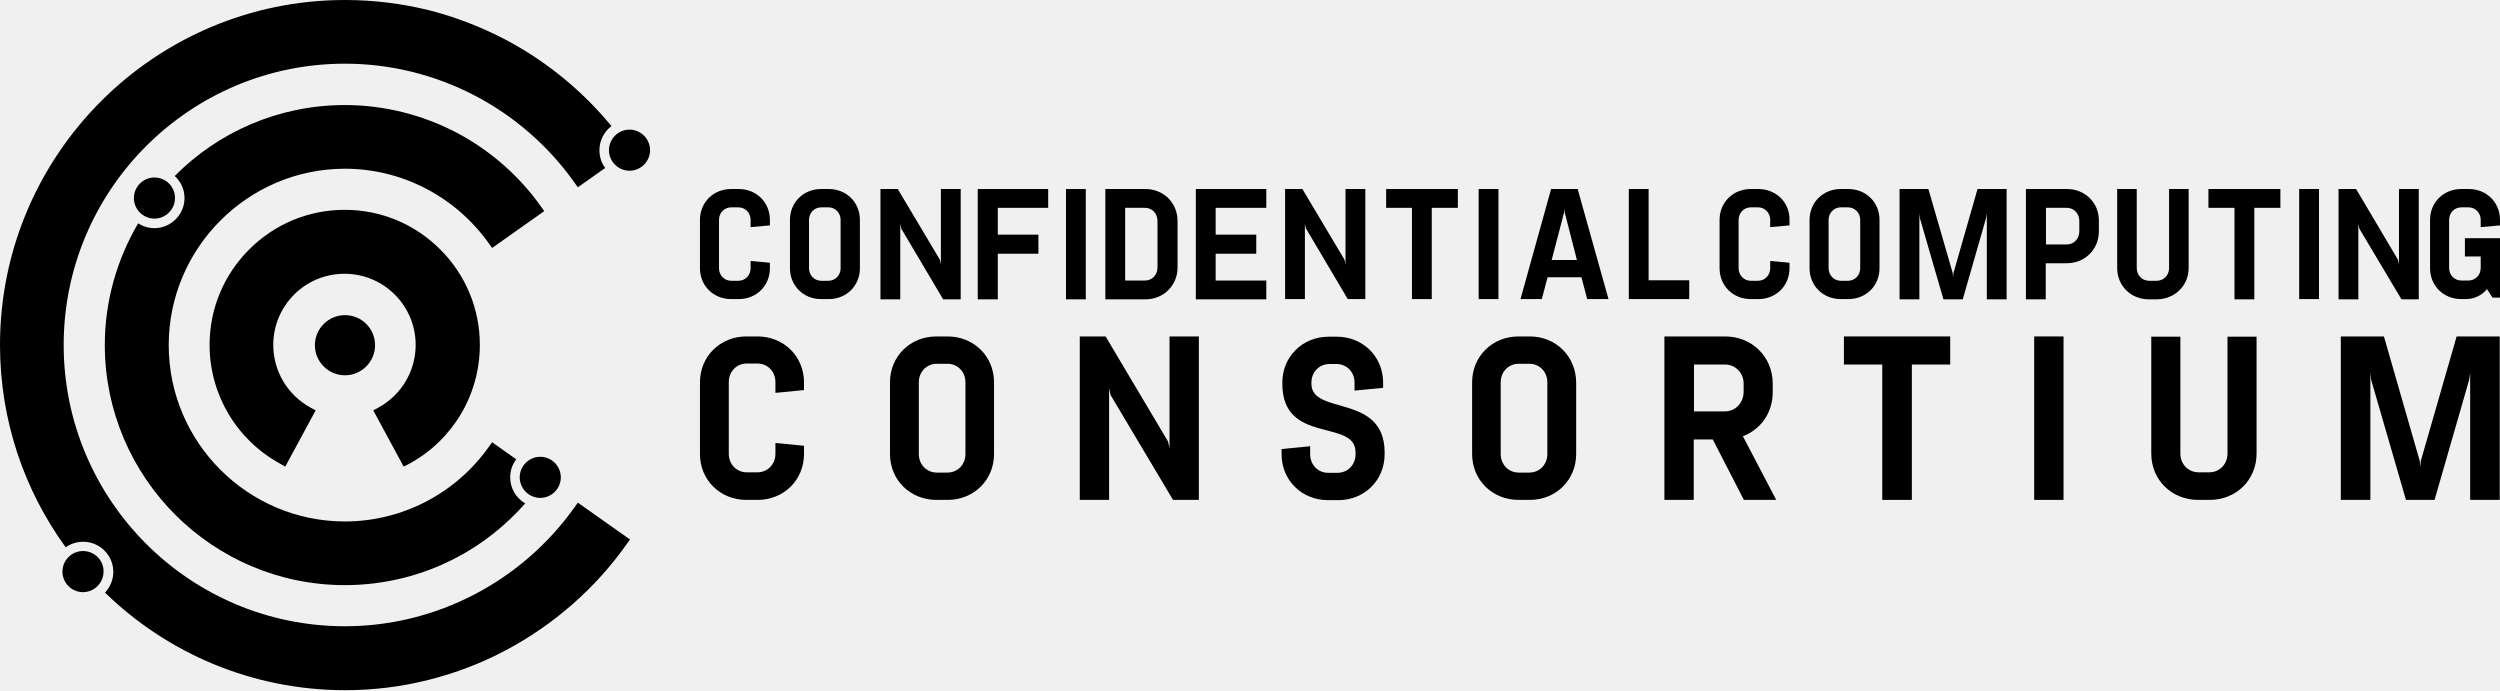
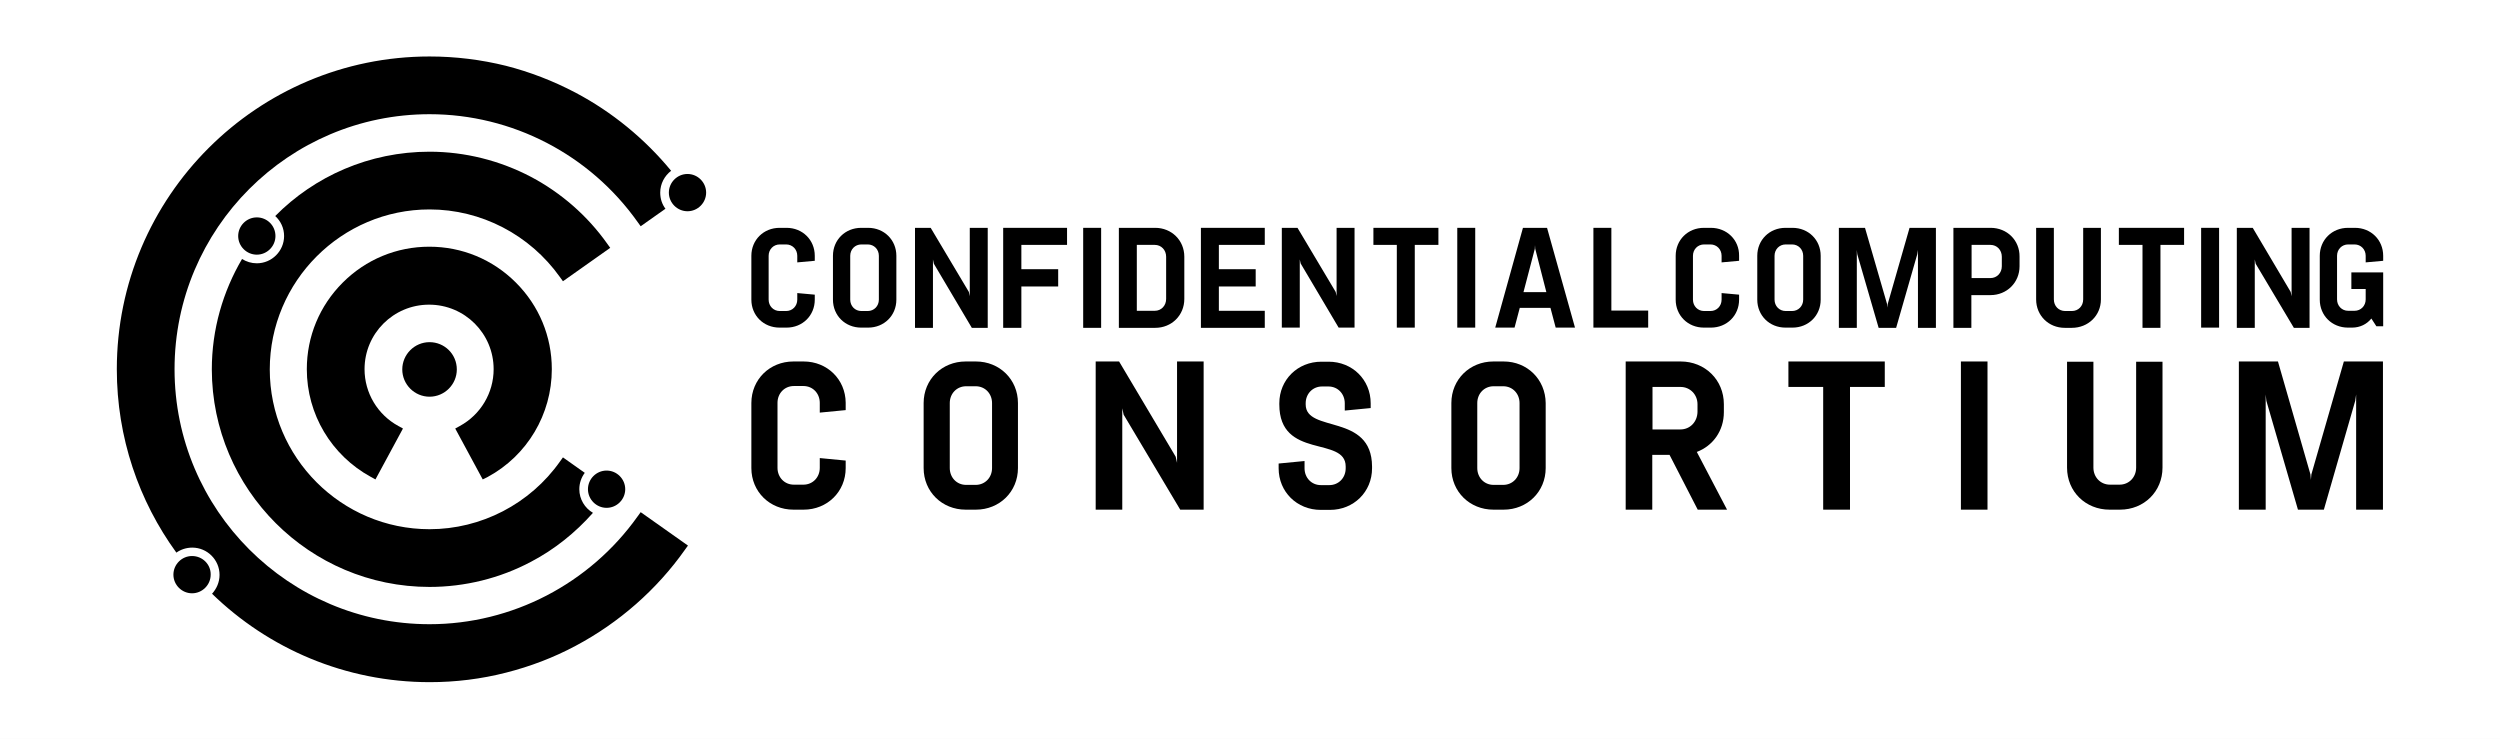
- <svg xmlns="http://www.w3.org/2000/svg" version="1.1" id="Layer_1" x="0px" y="0px" viewBox="0 0 997.2 275.3" style="enable-background:new 0 0 997.2 275.3;" xml:space="preserve">
-   <g>
-     <path d="M61.6,70.8c-4.5,0-8.2,3.7-8.2,8.2c0,4.5,3.7,8.2,8.2,8.2c4.5,0,8.2-3.7,8.2-8.2C69.8,74.4,66.1,70.8,61.6,70.8z" />
-     <path d="M33.1,219.8c-4.5,0-8.2,3.7-8.2,8.2c0,4.5,3.7,8.2,8.2,8.2c4.5,0,8.2-3.7,8.2-8.2C41.4,223.5,37.7,219.8,33.1,219.8z" />
-     <path d="M251.1,51.7c-4.5,0-8.2,3.7-8.2,8.2c0,4.5,3.7,8.2,8.2,8.2c4.5,0,8.2-3.7,8.2-8.2C259.3,55.4,255.6,51.7,251.1,51.7z" />
-     <path d="M215.5,182.2c-4.5,0-8.2,3.7-8.2,8.2c0,4.5,3.7,8.2,8.2,8.2c4.5,0,8.2-3.7,8.2-8.2C223.7,185.9,220,182.2,215.5,182.2z" />
-     <path d="M137.6,233.4c15.5,0,31-3.8,44.7-11.1c10.3-5.4,19.5-12.8,27.2-21.5c-3.6-2.1-6-6-6-10.4c0-2.7,0.9-5.2,2.4-7.2l-9.6-6.8   l-1.3,1.8c-13.2,18.7-34.7,29.8-57.4,29.8c-38.8,0-70.3-31.6-70.3-70.3c0-38.8,31.6-70.4,70.3-70.4c22.7,0,44.1,11.1,57.4,29.8   l1.3,1.8l20.8-14.7l-1.3-1.8c-8.7-12.3-20.3-22.4-33.5-29.4c-13.7-7.2-29.1-11.1-44.7-11.1c-26.5,0-50.6,10.8-67.9,28.3   c2.4,2.2,3.9,5.3,3.9,8.8c0,6.6-5.4,12-12,12c-2.4,0-4.6-0.7-6.5-1.9c-8.4,14.3-13.3,30.9-13.3,48.6   C41.9,190.5,84.8,233.4,137.6,233.4z" />
-     <path d="M230.5,74.7l10.9-7.7c-1.5-2-2.3-4.4-2.3-7.1c0-3.9,1.9-7.4,4.8-9.6c-11.6-14.1-26-25.9-42.1-34.4   c-9.7-5.1-20-9.1-30.6-11.8C160.3,1.4,149,0,137.6,0C61.7,0,0,61.7,0,137.6c0,30.1,9.7,58,26.2,80.7c2-1.4,4.4-2.2,7-2.2   c6.6,0,12,5.4,12,12c0,3.2-1.3,6.1-3.3,8.3c24.8,24.1,58.6,38.9,95.8,38.9c11.4,0,22.7-1.4,33.6-4.2c10.6-2.7,20.9-6.6,30.6-11.8   c19-10.1,35.7-24.7,48.1-42.3l1.3-1.8l-20.8-14.7l-1.3,1.8c-21.1,29.7-55.3,47.5-91.6,47.5c-61.9,0-112.2-50.3-112.2-112.2   c0-61.9,50.3-112.2,112.2-112.2c36.3,0,70.5,17.7,91.6,47.5L230.5,74.7z" />
-     <path d="M137.6,125.7c-6.6,0-12,5.4-12,12c0,6.6,5.4,12,12,12c6.6,0,12-5.4,12-12C149.6,131,144.2,125.7,137.6,125.7z" />
-     <path d="M163.2,185c17.4-9.4,28.2-27.6,28.2-47.4c0-14.4-5.6-27.9-15.8-38.1c-10.2-10.2-23.7-15.8-38.1-15.8   c-14.4,0-27.9,5.6-38.1,15.8c-10.2,10.2-15.8,23.7-15.8,38.1c0,19.8,10.8,37.9,28.2,47.4l2,1.1l12.1-22.4l-2-1.1   c-9.2-5-14.9-14.6-14.9-25c0-15.7,12.7-28.4,28.4-28.4c15.7,0,28.4,12.7,28.4,28.4c0,10.4-5.7,20-14.9,25l-2,1.1l12.1,22.4   L163.2,185z" />
+ <svg xmlns="http://www.w3.org/2000/svg" version="1.1" x="0" y="0" width="1100" height="325" viewBox="0, 0, 1100, 325">
+   <g id="Background">
+     <rect x="0" y="0" width="1100" height="325" fill="#FFFFFF" />
+   </g>
+   <g id="Layer_2">
+     <path d="M0,0 L1100,0 L1100,325 L0,325 L0,0 z" fill="#FFFFFF" />
+   </g>
+   <g id="Layer_1">
    <g>
-       <path d="M291.6,119.3h3.1c7,0,12.4-5.3,12.4-12.3v-2.2l-7.7-0.7v2.9c0,2.8-2.1,5-4.9,5h-2.8c-2.8,0-4.9-2.2-4.9-5V87.7    c0-2.8,2.1-5,4.9-5h2.8c2.8,0,4.9,2.2,4.9,5v2.9l7.7-0.7v-2.2c0-7-5.4-12.3-12.4-12.3h-3.1c-7,0-12.4,5.3-12.4,12.3V107    C279.2,114,284.6,119.3,291.6,119.3z" />
-       <path d="M330.6,75.4h-3.1c-7,0-12.4,5.3-12.4,12.3V107c0,7,5.4,12.3,12.4,12.3h3.1c7,0,12.4-5.3,12.4-12.3V87.7    C343,80.7,337.6,75.4,330.6,75.4z M335.3,107c0,2.8-2.1,5-4.9,5h-2.8c-2.8,0-4.9-2.2-4.9-5V87.7c0-2.8,2.1-5,4.9-5h2.8    c2.8,0,4.9,2.2,4.9,5V107z" />
-       <polygon points="359.1,89.3 359.5,91.2 376.2,119.4 383.2,119.4 383.2,75.4 375.3,75.4 375.3,105.5 374.9,103.6 358.1,75.4     351.2,75.4 351.2,119.4 359.1,119.4   " />
-       <polygon points="390,119.4 398,119.4 398,101.2 414.2,101.2 414.2,93.6 398,93.6 398,82.9 418.1,82.9 418.1,75.4 390,75.4   " />
-       <rect x="425.2" y="75.4" width="7.9" height="44" />
-       <path d="M469.7,106.7V88.1c0-7.2-5.6-12.7-12.8-12.7h-16v44h16C464.1,119.4,469.7,113.9,469.7,106.7z M448.8,111.9V82.9h7.9    c2.9,0,5,2.3,5,5.2v18.6c0,2.9-2.1,5.2-5,5.2H448.8z" />
-       <polygon points="477,119.4 505.1,119.4 505.1,111.9 484.9,111.9 484.9,101.2 501.1,101.2 501.1,93.6 484.9,93.6 484.9,82.9     505.1,82.9 505.1,75.4 477,75.4   " />
-       <polygon points="520.5,89.3 520.9,91.1 537.6,119.3 544.6,119.3 544.6,75.4 536.7,75.4 536.7,105.4 536.3,103.6 519.5,75.4     512.6,75.4 512.6,119.3 520.5,119.3   " />
-       <polygon points="552.9,82.9 563.2,82.9 563.2,119.3 571.1,119.3 571.1,82.9 581.5,82.9 581.5,75.4 552.9,75.4   " />
-       <rect x="589.8" y="75.4" width="7.9" height="43.9" />
-       <path d="M618.7,75.4l-12.2,43.9h8.5l2.3-8.7h13.5l2.3,8.7h8.5l-12.3-43.9H618.7z M618.9,103.8l5-19.1L624,83l0.1,1.6l4.9,19.1    H618.9z" />
-       <polygon points="657.6,75.4 649.7,75.4 649.7,119.3 673.8,119.3 673.8,111.8 657.6,111.8   " />
-       <path d="M701.4,75.4h-3.1c-7,0-12.4,5.3-12.4,12.3V107c0,7,5.4,12.3,12.4,12.3h3.1c7,0,12.4-5.3,12.4-12.3v-2.2l-7.7-0.7v2.9    c0,2.8-2.1,5-4.9,5h-2.8c-2.8,0-4.9-2.2-4.9-5V87.7c0-2.8,2.1-5,4.9-5h2.8c2.8,0,4.9,2.2,4.9,5v2.9l7.7-0.7v-2.2    C713.9,80.7,708.4,75.4,701.4,75.4z" />
-       <path d="M749.7,107V87.7c0-7-5.4-12.3-12.4-12.3h-3.1c-7,0-12.4,5.3-12.4,12.3V107c0,7,5.4,12.3,12.4,12.3h3.1    C744.3,119.3,749.7,114,749.7,107z M742,107c0,2.8-2.1,5-4.9,5h-2.8c-2.8,0-4.9-2.2-4.9-5V87.7c0-2.8,2.1-5,4.9-5h2.8    c2.8,0,4.9,2.2,4.9,5V107z" />
-       <polygon points="779.2,108.9 779,110.5 778.9,108.9 769.2,75.4 757.7,75.4 757.7,119.4 765.6,119.4 765.6,85.1 765.8,87     775.2,119.4 782.9,119.4 792.2,87 792.5,85.1 792.5,119.4 800.4,119.4 800.4,75.4 788.8,75.4   " />
-       <path d="M824.5,75.4h-16.4v44h7.9V105h8.4c7.2,0,12.8-5.5,12.8-12.7v-4.2C837.3,80.9,831.7,75.4,824.5,75.4z M829.4,92.3    c0,2.9-2.1,5.2-5,5.2h-8.3V82.9h8.3c2.9,0,5,2.3,5,5.2V92.3z" />
-       <path d="M873,106.9V75.4h-7.8v31.5c0,2.9-2.1,5.1-5,5.1h-2.9c-2.9,0-5-2.2-5-5.1V75.4h-7.8v31.5c0,7.1,5.5,12.5,12.6,12.5h3.1    C867.4,119.4,873,114,873,106.9z" />
-       <polygon points="880.9,82.9 891.3,82.9 891.3,119.4 899.2,119.4 899.2,82.9 909.6,82.9 909.6,75.4 880.9,75.4   " />
-       <rect x="917.1" y="75.4" width="7.9" height="43.9" />
-       <polygon points="940.7,89.3 941.1,91.2 957.9,119.4 964.8,119.4 964.8,75.4 956.9,75.4 956.9,105.5 956.5,103.6 939.8,75.4     932.8,75.4 932.8,119.4 940.7,119.4   " />
-       <path d="M997.2,89.9v-2.2c0-7-5.4-12.3-12.4-12.3h-3.1c-7,0-12.4,5.3-12.4,12.3V107c0,7,5.4,12.3,12.4,12.3h1.8    c3.5,0,6.5-1.5,8.5-4l2.2,3.4h3V95h-7.7h-6.3v7.3h6.3v4.6c0,2.8-2.1,5-4.9,5h-2.8c-2.8,0-4.9-2.2-4.9-5V87.7c0-2.8,2.1-5,4.9-5    h2.8c2.8,0,4.9,2.2,4.9,5v2.9L997.2,89.9z" />
-     </g>
-     <g>
-       <path d="M302.2,134.2h-4.5c-10.4,0-18.5,7.9-18.5,18.3v28.6c0,10.4,8.1,18.3,18.5,18.3h4.5c10.4,0,18.5-7.9,18.5-18.3v-3.3    l-11.4-1.1v4.3c0,4.2-3.1,7.4-7.2,7.4h-4.2c-4.2,0-7.2-3.3-7.2-7.4v-28.6c0-4.2,3.1-7.4,7.2-7.4h4.2c4.2,0,7.2,3.3,7.2,7.4v4.3    l11.4-1.1v-3.3C320.6,142.1,312.6,134.2,302.2,134.2z" />
-       <path d="M378,134.2h-4.5c-10.4,0-18.5,7.9-18.5,18.3v28.6c0,10.4,8.1,18.3,18.5,18.3h4.5c10.4,0,18.5-7.9,18.5-18.3v-28.6    C396.5,142.1,388.4,134.2,378,134.2z M385.1,181.1c0,4.2-3.1,7.4-7.2,7.4h-4.2c-4.2,0-7.2-3.3-7.2-7.4v-28.6    c0-4.2,3.1-7.4,7.2-7.4h4.2c4.2,0,7.2,3.3,7.2,7.4V181.1z" />
-       <polygon points="466.5,178.8 465.9,176.1 441,134.2 430.7,134.2 430.7,199.4 442.4,199.4 442.4,154.8 443,157.6 467.9,199.4     478.2,199.4 478.2,134.2 466.5,134.2   " />
-       <path d="M523.1,153.1v-0.5c0-4.2,3.1-7.4,7.2-7.4h2.8c4.2,0,7.2,3.3,7.2,7.4v3.2l11.4-1.1v-2.1c0-10.4-8.1-18.3-18.5-18.3h-3.2    c-10.4,0-18.5,7.9-18.5,18.3v0.5c0,24.4,29.2,13.8,29.2,27.3v0.8c0,4.2-3.1,7.4-7.2,7.4h-3.7c-4.2,0-7.2-3.3-7.2-7.4V178    l-11.4,1.1v2.1c0,10.4,8.1,18.3,18.5,18.3h4.1c10.4,0,18.5-7.9,18.5-18.3v-0.8C552.2,156.8,523.1,165.8,523.1,153.1z" />
-       <path d="M610.2,134.2h-4.5c-10.4,0-18.5,7.9-18.5,18.3v28.6c0,10.4,8.1,18.3,18.5,18.3h4.5c10.4,0,18.5-7.9,18.5-18.3v-28.6    C628.6,142.1,620.6,134.2,610.2,134.2z M617.2,181.1c0,4.2-3.1,7.4-7.2,7.4h-4.2c-4.2,0-7.2-3.3-7.2-7.4v-28.6    c0-4.2,3.1-7.4,7.2-7.4h4.2c4.2,0,7.2,3.3,7.2,7.4V181.1z" />
-       <path d="M707.1,156.5V153c0-10.7-8.3-18.8-19-18.8h-24.2v65.2h11.7v-24.1h7.6l12.4,24.1h12.9L695.2,174    C702.3,171.3,707.1,164.7,707.1,156.5z M688,164.1h-12.3v-18.7H688c4.3,0,7.5,3.4,7.5,7.6v3.4C695.4,160.8,692.2,164.1,688,164.1z    " />
-       <polygon points="735.5,145.4 750.8,145.4 750.8,199.4 762.6,199.4 762.6,145.4 777.9,145.4 777.9,134.2 735.5,134.2   " />
-       <rect x="811.4" y="134.2" width="11.7" height="65.2" />
-       <path d="M888.5,180.9c0,4.2-3.1,7.5-7.3,7.5H877c-4.2,0-7.3-3.3-7.3-7.5v-46.6h-11.6v46.6c0,10.6,8.2,18.5,18.7,18.5h4.6    c10.6,0,18.7-8,18.7-18.5v-46.6h-11.6V180.9z" />
-       <polygon points="965.6,183.9 965.4,186.3 965.2,183.9 950.9,134.2 933.7,134.2 933.7,199.4 945.5,199.4 945.5,148.7 945.8,151.5     959.7,199.4 971.1,199.4 984.9,151.5 985.3,148.7 985.3,199.4 997.1,199.4 997.1,134.2 979.9,134.2   " />
+       <path d="M113,95.65 C108.5,95.65 104.8,99.35 104.8,103.85 C104.8,108.35 108.5,112.05 113,112.05 C117.5,112.05 121.2,108.35 121.2,103.85 C121.2,99.25 117.5,95.65 113,95.65 z" fill="#000000" />
+       <path d="M84.5,244.65 C80,244.65 76.3,248.35 76.3,252.85 C76.3,257.35 80,261.05 84.5,261.05 C89,261.05 92.7,257.35 92.7,252.85 C92.8,248.35 89.1,244.65 84.5,244.65 z" fill="#000000" />
+       <path d="M302.5,76.55 C298,76.55 294.3,80.25 294.3,84.75 C294.3,89.25 298,92.95 302.5,92.95 C307,92.95 310.7,89.25 310.7,84.75 C310.7,80.25 307,76.55 302.5,76.55 z" fill="#000000" />
+       <path d="M266.9,207.05 C262.4,207.05 258.7,210.75 258.7,215.25 C258.7,219.75 262.4,223.45 266.9,223.45 C271.4,223.45 275.1,219.75 275.1,215.25 C275.1,210.75 271.4,207.05 266.9,207.05 z" fill="#000000" />
+       <path d="M189,258.25 C204.5,258.25 220,254.45 233.7,247.15 C244,241.75 253.2,234.35 260.9,225.65 C257.3,223.55 254.9,219.65 254.9,215.25 C254.9,212.55 255.8,210.05 257.3,208.05 L247.7,201.25 L246.4,203.05 C233.2,221.75 211.7,232.85 189,232.85 C150.2,232.85 118.7,201.25 118.7,162.55 C118.7,123.75 150.3,92.15 189,92.15 C211.7,92.15 233.1,103.25 246.4,121.95 L247.7,123.75 L268.5,109.05 L267.2,107.25 C258.5,94.95 246.9,84.85 233.7,77.85 C220,70.65 204.6,66.75 189,66.75 C162.5,66.75 138.4,77.55 121.1,95.05 C123.5,97.25 125,100.35 125,103.85 C125,110.45 119.6,115.85 113,115.85 C110.6,115.85 108.4,115.15 106.5,113.95 C98.1,128.25 93.2,144.85 93.2,162.55 C93.3,215.35 136.2,258.25 189,258.25 z" fill="#000000" />
+       <path d="M281.9,99.55 L292.8,91.85 C291.3,89.85 290.5,87.45 290.5,84.75 C290.5,80.85 292.4,77.35 295.3,75.15 C283.7,61.05 269.3,49.25 253.2,40.75 C243.5,35.65 233.2,31.65 222.6,28.95 C211.7,26.25 200.4,24.85 189,24.85 C113.1,24.85 51.4,86.55 51.4,162.45 C51.4,192.55 61.1,220.45 77.6,243.15 C79.6,241.75 82,240.95 84.6,240.95 C91.2,240.95 96.6,246.35 96.6,252.95 C96.6,256.15 95.3,259.05 93.3,261.25 C118.1,285.35 151.9,300.15 189.1,300.15 C200.5,300.15 211.8,298.75 222.7,295.95 C233.3,293.25 243.6,289.35 253.3,284.15 C272.3,274.05 289,259.45 301.4,241.85 L302.7,240.05 L281.9,225.35 L280.6,227.15 C259.5,256.85 225.3,274.65 189,274.65 C127.1,274.65 76.8,224.35 76.8,162.45 C76.8,100.55 127.1,50.25 189,50.25 C225.3,50.25 259.5,67.95 280.6,97.75 L281.9,99.55 z" fill="#000000" />
+       <path d="M189,150.55 C182.4,150.55 177,155.95 177,162.55 C177,169.15 182.4,174.55 189,174.55 C195.6,174.55 201,169.15 201,162.55 C201,155.85 195.6,150.55 189,150.55 z" fill="#000000" />
+       <path d="M214.6,209.85 C232,200.45 242.8,182.25 242.8,162.45 C242.8,148.05 237.2,134.55 227,124.35 C216.8,114.15 203.3,108.55 188.9,108.55 C174.5,108.55 161,114.15 150.8,124.35 C140.6,134.55 135,148.05 135,162.45 C135,182.25 145.8,200.35 163.2,209.85 L165.2,210.95 L177.3,188.55 L175.3,187.45 C166.1,182.45 160.4,172.85 160.4,162.45 C160.4,146.75 173.1,134.05 188.8,134.05 C204.5,134.05 217.2,146.75 217.2,162.45 C217.2,172.85 211.5,182.45 202.3,187.45 L200.3,188.55 L212.4,210.95 L214.6,209.85 z" fill="#000000" />
+       <g>
+         <path d="M343,144.15 L346.1,144.15 C353.1,144.15 358.5,138.85 358.5,131.85 L358.5,129.65 L350.8,128.95 L350.8,131.85 C350.8,134.65 348.7,136.85 345.9,136.85 L343.1,136.85 C340.3,136.85 338.2,134.65 338.2,131.85 L338.2,112.55 C338.2,109.75 340.3,107.55 343.1,107.55 L345.9,107.55 C348.7,107.55 350.8,109.75 350.8,112.55 L350.8,115.45 L358.5,114.75 L358.5,112.55 C358.5,105.55 353.1,100.25 346.1,100.25 L343,100.25 C336,100.25 330.6,105.55 330.6,112.55 L330.6,131.85 C330.6,138.85 336,144.15 343,144.15 z" fill="#000000" />
+         <path d="M382,100.25 L378.9,100.25 C371.9,100.25 366.5,105.55 366.5,112.55 L366.5,131.85 C366.5,138.85 371.9,144.15 378.9,144.15 L382,144.15 C389,144.15 394.4,138.85 394.4,131.85 L394.4,112.55 C394.4,105.55 389,100.25 382,100.25 z M386.7,131.85 C386.7,134.65 384.6,136.85 381.8,136.85 L379,136.85 C376.2,136.85 374.1,134.65 374.1,131.85 L374.1,112.55 C374.1,109.75 376.2,107.55 379,107.55 L381.8,107.55 C384.6,107.55 386.7,109.75 386.7,112.55 L386.7,131.85 z" fill="#000000" />
+         <path d="M410.5,114.15 L410.9,116.05 L427.6,144.25 L434.6,144.25 L434.6,100.25 L426.7,100.25 L426.7,130.35 L426.3,128.45 L409.5,100.25 L402.6,100.25 L402.6,144.25 L410.5,144.25 z" fill="#000000" />
+         <path d="M441.4,144.25 L449.4,144.25 L449.4,126.05 L465.6,126.05 L465.6,118.45 L449.4,118.45 L449.4,107.75 L469.5,107.75 L469.5,100.25 L441.4,100.25 z" fill="#000000" />
+         <path d="M476.6,100.25 L484.5,100.25 L484.5,144.25 L476.6,144.25 z" fill="#000000" />
+         <path d="M521.1,131.55 L521.1,112.95 C521.1,105.75 515.5,100.25 508.3,100.25 L492.3,100.25 L492.3,144.25 L508.3,144.25 C515.5,144.25 521.1,138.75 521.1,131.55 z M500.2,136.75 L500.2,107.75 L508.1,107.75 C511,107.75 513.1,110.05 513.1,112.95 L513.1,131.55 C513.1,134.45 511,136.75 508.1,136.75 L500.2,136.75 z" fill="#000000" />
+         <path d="M528.4,144.25 L556.5,144.25 L556.5,136.75 L536.3,136.75 L536.3,126.05 L552.5,126.05 L552.5,118.45 L536.3,118.45 L536.3,107.75 L556.5,107.75 L556.5,100.25 L528.4,100.25 z" fill="#000000" />
+         <path d="M571.9,114.15 L572.3,115.95 L589,144.15 L596,144.15 L596,100.25 L588.1,100.25 L588.1,130.25 L587.7,128.45 L570.9,100.25 L564,100.25 L564,144.15 L571.9,144.15 z" fill="#000000" />
+         <path d="M604.3,107.75 L614.6,107.75 L614.6,144.15 L622.5,144.15 L622.5,107.75 L632.9,107.75 L632.9,100.25 L604.3,100.25 z" fill="#000000" />
+         <path d="M641.2,100.25 L649.1,100.25 L649.1,144.15 L641.2,144.15 z" fill="#000000" />
+         <path d="M670.1,100.25 L657.9,144.15 L666.4,144.15 L668.7,135.45 L682.2,135.45 L684.5,144.15 L693,144.15 L680.7,100.25 L670.1,100.25 z M670.3,128.65 L675.3,109.55 L675.4,107.85 L675.5,109.45 L680.4,128.55 L670.3,128.55 z" fill="#000000" />
+         <path d="M709,100.25 L701.1,100.25 L701.1,144.15 L725.2,144.15 L725.2,136.65 L709,136.65 z" fill="#000000" />
+         <path d="M752.8,100.25 L749.7,100.25 C742.7,100.25 737.3,105.55 737.3,112.55 L737.3,131.85 C737.3,138.85 742.7,144.15 749.7,144.15 L752.8,144.15 C759.8,144.15 765.2,138.85 765.2,131.85 L765.2,129.65 L757.5,128.95 L757.5,131.85 C757.5,134.65 755.4,136.85 752.6,136.85 L749.8,136.85 C747,136.85 744.9,134.65 744.9,131.85 L744.9,112.55 C744.9,109.75 747,107.55 749.8,107.55 L752.6,107.55 C755.4,107.55 757.5,109.75 757.5,112.55 L757.5,115.45 L765.2,114.75 L765.2,112.55 C765.3,105.55 759.8,100.25 752.8,100.25 z" fill="#000000" />
+         <path d="M801.1,131.85 L801.1,112.55 C801.1,105.55 795.7,100.25 788.7,100.25 L785.6,100.25 C778.6,100.25 773.2,105.55 773.2,112.55 L773.2,131.85 C773.2,138.85 778.6,144.15 785.6,144.15 L788.7,144.15 C795.7,144.15 801.1,138.85 801.1,131.85 z M793.4,131.85 C793.4,134.65 791.3,136.85 788.5,136.85 L785.7,136.85 C782.9,136.85 780.8,134.65 780.8,131.85 L780.8,112.55 C780.8,109.75 782.9,107.55 785.7,107.55 L788.5,107.55 C791.3,107.55 793.4,109.75 793.4,112.55 L793.4,131.85 z" fill="#000000" />
+         <path d="M830.6,133.75 L830.4,135.35 L830.3,133.75 L820.6,100.25 L809.1,100.25 L809.1,144.25 L817,144.25 L817,109.95 L817.2,111.85 L826.6,144.25 L834.3,144.25 L843.6,111.85 L843.9,109.95 L843.9,144.25 L851.8,144.25 L851.8,100.25 L840.2,100.25 z" fill="#000000" />
+         <path d="M875.9,100.25 L859.5,100.25 L859.5,144.25 L867.4,144.25 L867.4,129.85 L875.8,129.85 C883,129.85 888.6,124.35 888.6,117.15 L888.6,112.95 C888.7,105.75 883.1,100.25 875.9,100.25 z M880.8,117.15 C880.8,120.05 878.7,122.35 875.8,122.35 L867.5,122.35 L867.5,107.75 L875.8,107.75 C878.7,107.75 880.8,110.05 880.8,112.95 L880.8,117.15 z" fill="#000000" />
+         <path d="M924.4,131.75 L924.4,100.25 L916.6,100.25 L916.6,131.75 C916.6,134.65 914.5,136.85 911.6,136.85 L908.7,136.85 C905.8,136.85 903.7,134.65 903.7,131.75 L903.7,100.25 L895.9,100.25 L895.9,131.75 C895.9,138.85 901.4,144.25 908.5,144.25 L911.6,144.25 C918.8,144.25 924.4,138.85 924.4,131.75 z" fill="#000000" />
+         <path d="M932.3,107.75 L942.7,107.75 L942.7,144.25 L950.6,144.25 L950.6,107.75 L961,107.75 L961,100.25 L932.3,100.25 z" fill="#000000" />
+         <path d="M968.5,100.25 L976.4,100.25 L976.4,144.15 L968.5,144.15 z" fill="#000000" />
+         <path d="M992.1,114.15 L992.5,116.05 L1009.3,144.25 L1016.2,144.25 L1016.2,100.25 L1008.3,100.25 L1008.3,130.35 L1007.9,128.45 L991.2,100.25 L984.2,100.25 L984.2,144.25 L992.1,144.25 z" fill="#000000" />
+         <path d="M1048.6,114.75 L1048.6,112.55 C1048.6,105.55 1043.2,100.25 1036.2,100.25 L1033.1,100.25 C1026.1,100.25 1020.7,105.55 1020.7,112.55 L1020.7,131.85 C1020.7,138.85 1026.1,144.15 1033.1,144.15 L1034.9,144.15 C1038.4,144.15 1041.4,142.65 1043.4,140.15 L1045.6,143.55 L1048.6,143.55 L1048.6,119.85 L1040.9,119.85 L1034.6,119.85 L1034.6,127.15 L1040.9,127.15 L1040.9,131.75 C1040.9,134.55 1038.8,136.75 1036,136.75 L1033.2,136.75 C1030.4,136.75 1028.3,134.55 1028.3,131.75 L1028.3,112.55 C1028.3,109.75 1030.4,107.55 1033.2,107.55 L1036,107.55 C1038.8,107.55 1040.9,109.75 1040.9,112.55 L1040.9,115.45 L1048.6,114.75 z" fill="#000000" />
+       </g>
+       <g>
+         <path d="M353.6,159.05 L349.1,159.05 C338.7,159.05 330.6,166.95 330.6,177.35 L330.6,205.95 C330.6,216.35 338.7,224.25 349.1,224.25 L353.6,224.25 C364,224.25 372.1,216.35 372.1,205.95 L372.1,202.65 L360.7,201.55 L360.7,205.85 C360.7,210.05 357.6,213.25 353.5,213.25 L349.3,213.25 C345.1,213.25 342.1,209.95 342.1,205.85 L342.1,177.25 C342.1,173.05 345.2,169.85 349.3,169.85 L353.5,169.85 C357.7,169.85 360.7,173.15 360.7,177.25 L360.7,181.55 L372.1,180.45 L372.1,177.15 C372,166.95 364,159.05 353.6,159.05 z" fill="#000000" />
+         <path d="M429.4,159.05 L424.9,159.05 C414.5,159.05 406.4,166.95 406.4,177.35 L406.4,205.95 C406.4,216.35 414.5,224.25 424.9,224.25 L429.4,224.25 C439.8,224.25 447.9,216.35 447.9,205.95 L447.9,177.35 C447.9,166.95 439.8,159.05 429.4,159.05 z M436.5,205.95 C436.5,210.15 433.4,213.35 429.3,213.35 L425.1,213.35 C420.9,213.35 417.9,210.05 417.9,205.95 L417.9,177.35 C417.9,173.15 421,169.95 425.1,169.95 L429.3,169.95 C433.5,169.95 436.5,173.25 436.5,177.35 L436.5,205.95 z" fill="#000000" />
+         <path d="M517.9,203.65 L517.3,200.95 L492.4,159.05 L482.1,159.05 L482.1,224.25 L493.8,224.25 L493.8,179.65 L494.4,182.45 L519.3,224.25 L529.6,224.25 L529.6,159.05 L517.9,159.05 z" fill="#000000" />
+         <path d="M574.5,177.95 L574.5,177.45 C574.5,173.25 577.6,170.05 581.7,170.05 L584.5,170.05 C588.7,170.05 591.7,173.35 591.7,177.45 L591.7,180.65 L603.1,179.55 L603.1,177.45 C603.1,167.05 595,159.15 584.6,159.15 L581.4,159.15 C571,159.15 562.9,167.05 562.9,177.45 L562.9,177.95 C562.9,202.35 592.1,191.75 592.1,205.25 L592.1,206.05 C592.1,210.25 589,213.45 584.9,213.45 L581.2,213.45 C577,213.45 574,210.15 574,206.05 L574,202.85 L562.6,203.95 L562.6,206.05 C562.6,216.45 570.7,224.35 581.1,224.35 L585.2,224.35 C595.6,224.35 603.7,216.45 603.7,206.05 L603.7,205.25 C603.6,181.65 574.5,190.65 574.5,177.95 z" fill="#000000" />
+         <path d="M661.6,159.05 L657.1,159.05 C646.7,159.05 638.6,166.95 638.6,177.35 L638.6,205.95 C638.6,216.35 646.7,224.25 657.1,224.25 L661.6,224.25 C672,224.25 680.1,216.35 680.1,205.95 L680.1,177.35 C680,166.95 672,159.05 661.6,159.05 z M668.6,205.95 C668.6,210.15 665.5,213.35 661.4,213.35 L657.2,213.35 C653,213.35 650,210.05 650,205.95 L650,177.35 C650,173.15 653.1,169.95 657.2,169.95 L661.4,169.95 C665.6,169.95 668.6,173.25 668.6,177.35 L668.6,205.95 z" fill="#000000" />
+         <path d="M758.5,181.35 L758.5,177.85 C758.5,167.15 750.2,159.05 739.5,159.05 L715.3,159.05 L715.3,224.25 L727,224.25 L727,200.15 L734.6,200.15 L747,224.25 L759.9,224.25 L746.6,198.85 C753.7,196.15 758.5,189.55 758.5,181.35 z M739.4,188.95 L727.1,188.95 L727.1,170.25 L739.4,170.25 C743.7,170.25 746.9,173.65 746.9,177.85 L746.9,181.25 C746.8,185.65 743.6,188.95 739.4,188.95 z" fill="#000000" />
+         <path d="M786.9,170.25 L802.2,170.25 L802.2,224.25 L814,224.25 L814,170.25 L829.3,170.25 L829.3,159.05 L786.9,159.05 z" fill="#000000" />
+         <path d="M862.8,159.05 L874.5,159.05 L874.5,224.25 L862.8,224.25 z" fill="#000000" />
+         <path d="M939.9,205.75 C939.9,209.95 936.8,213.25 932.6,213.25 L928.4,213.25 C924.2,213.25 921.1,209.95 921.1,205.75 L921.1,159.15 L909.5,159.15 L909.5,205.75 C909.5,216.35 917.7,224.25 928.2,224.25 L932.8,224.25 C943.4,224.25 951.5,216.25 951.5,205.75 L951.5,159.15 L939.9,159.15 L939.9,205.75 z" fill="#000000" />
+         <path d="M1017,208.75 L1016.8,211.15 L1016.6,208.75 L1002.3,159.05 L985.1,159.05 L985.1,224.25 L996.9,224.25 L996.9,173.55 L997.2,176.35 L1011.1,224.25 L1022.5,224.25 L1036.3,176.35 L1036.7,173.55 L1036.7,224.25 L1048.5,224.25 L1048.5,159.05 L1031.3,159.05 z" fill="#000000" />
+       </g>
    </g>
  </g>
</svg>
